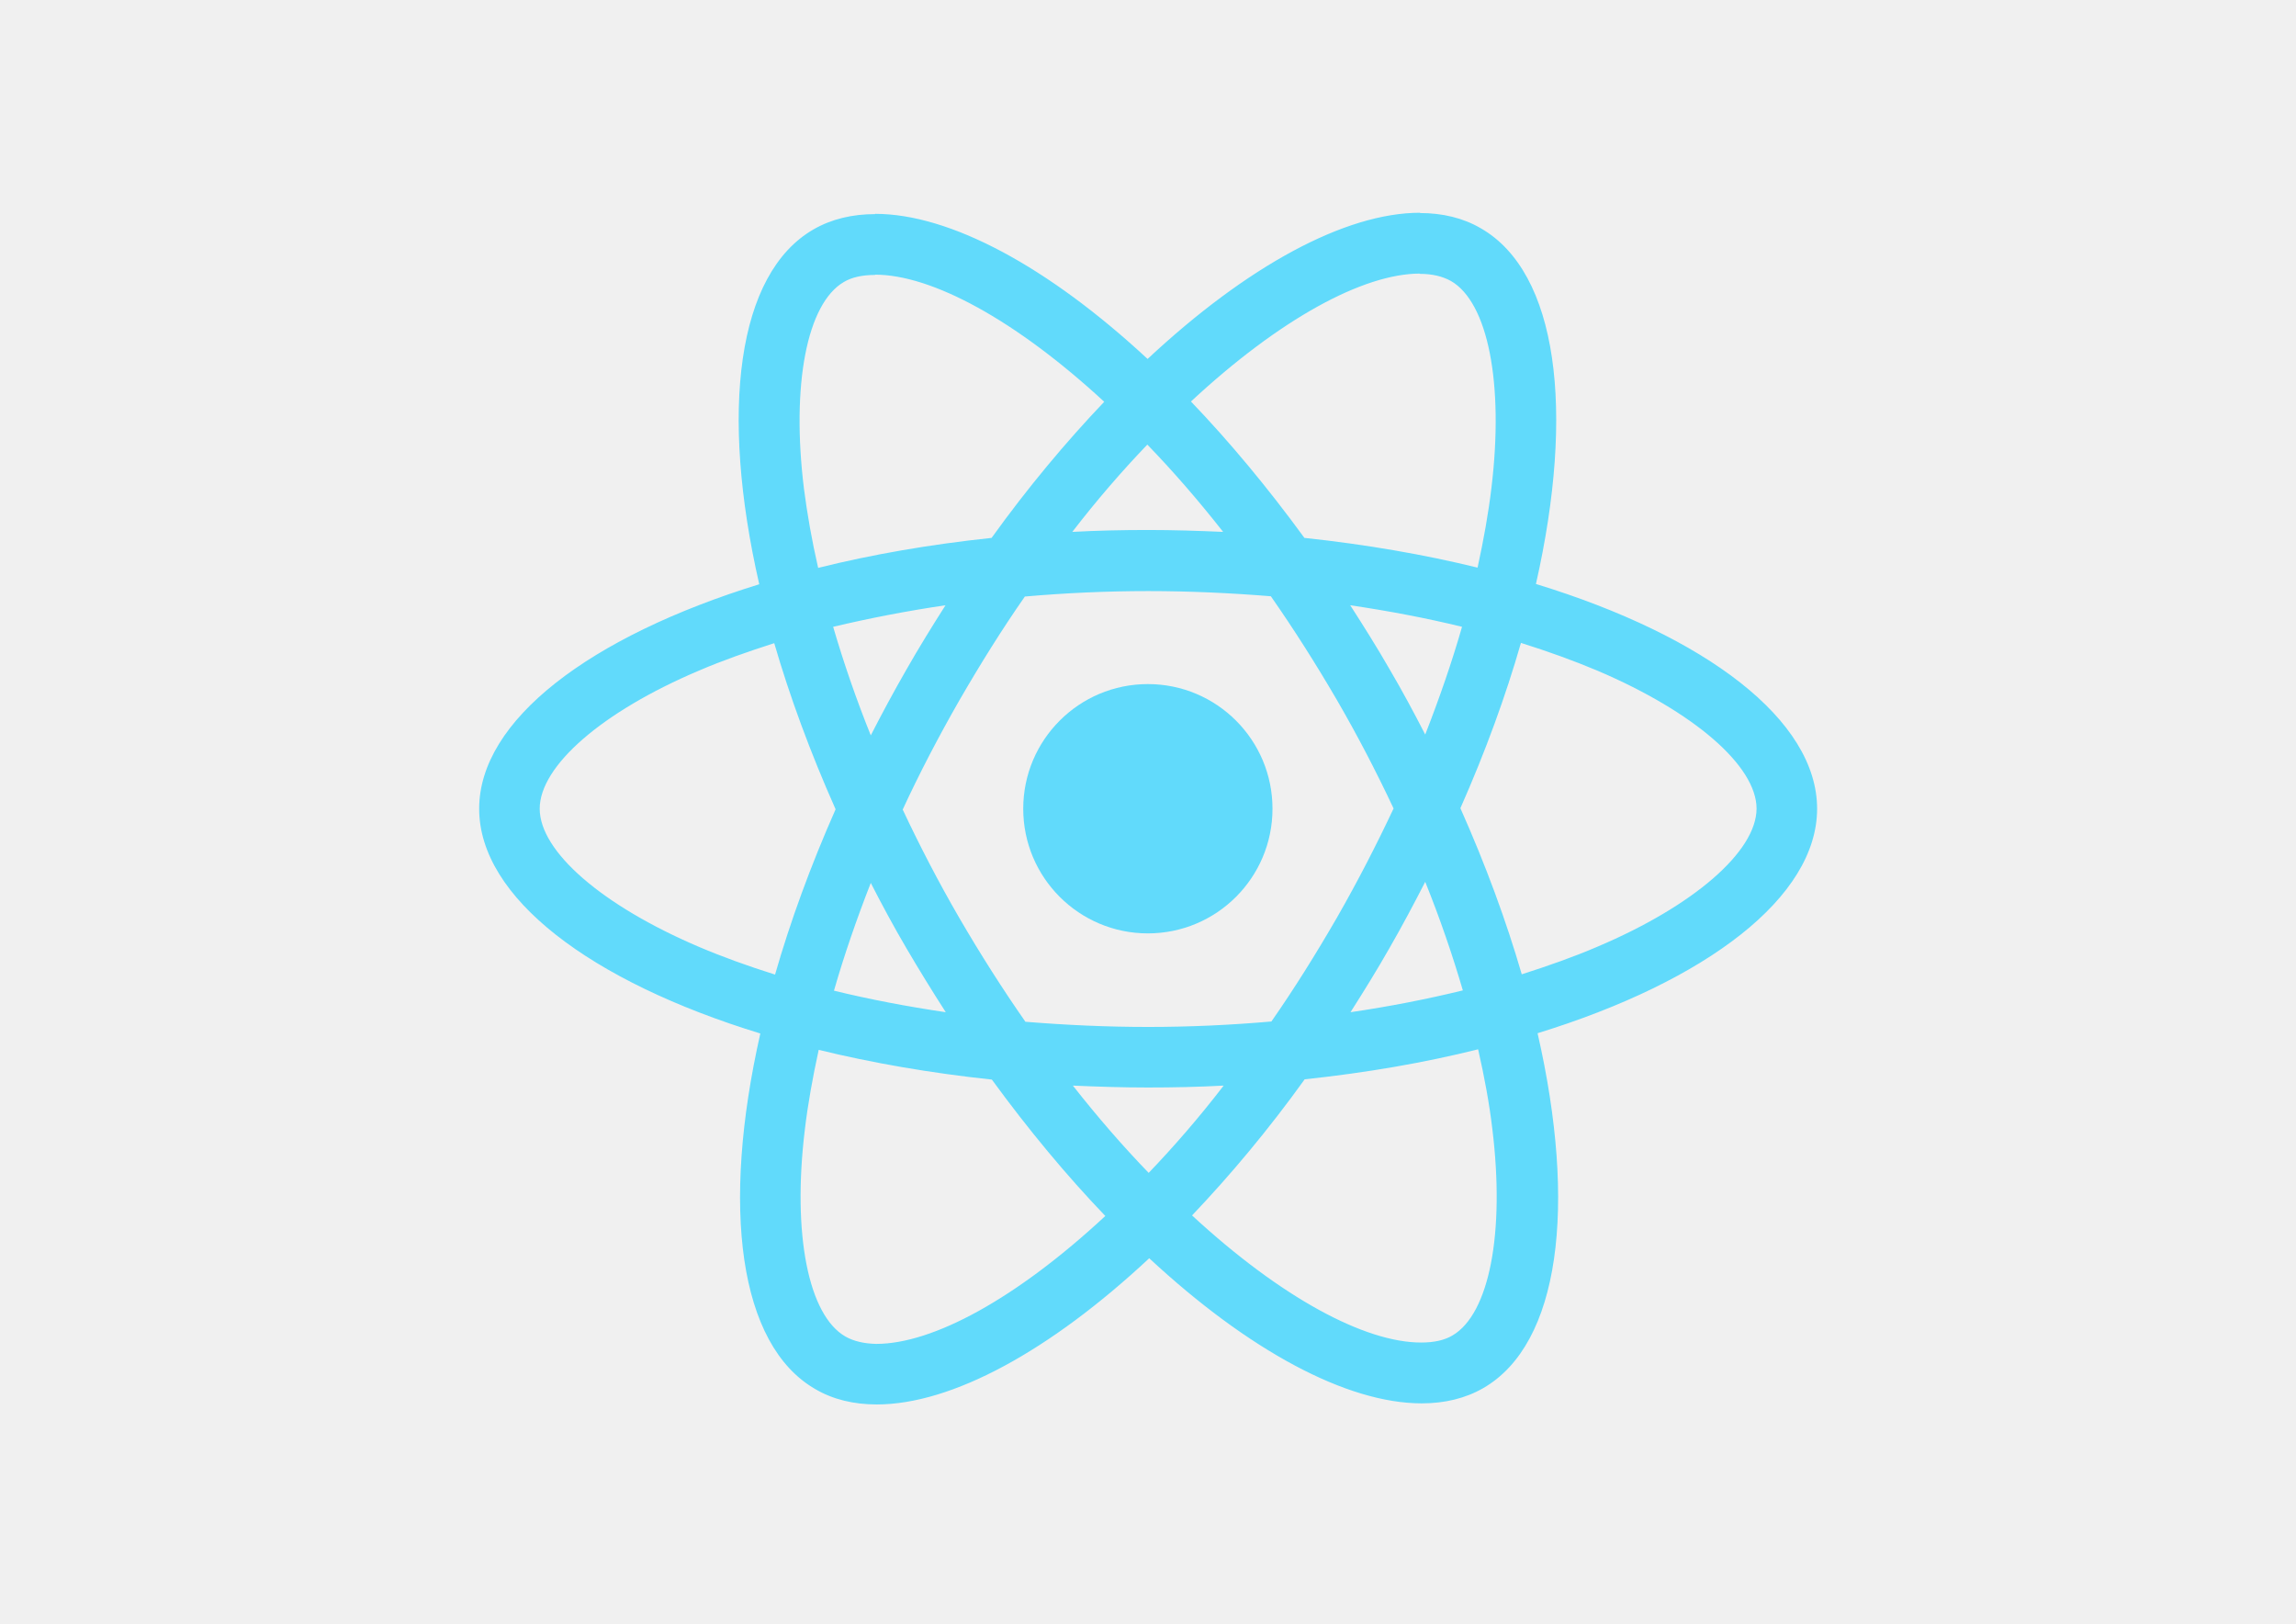
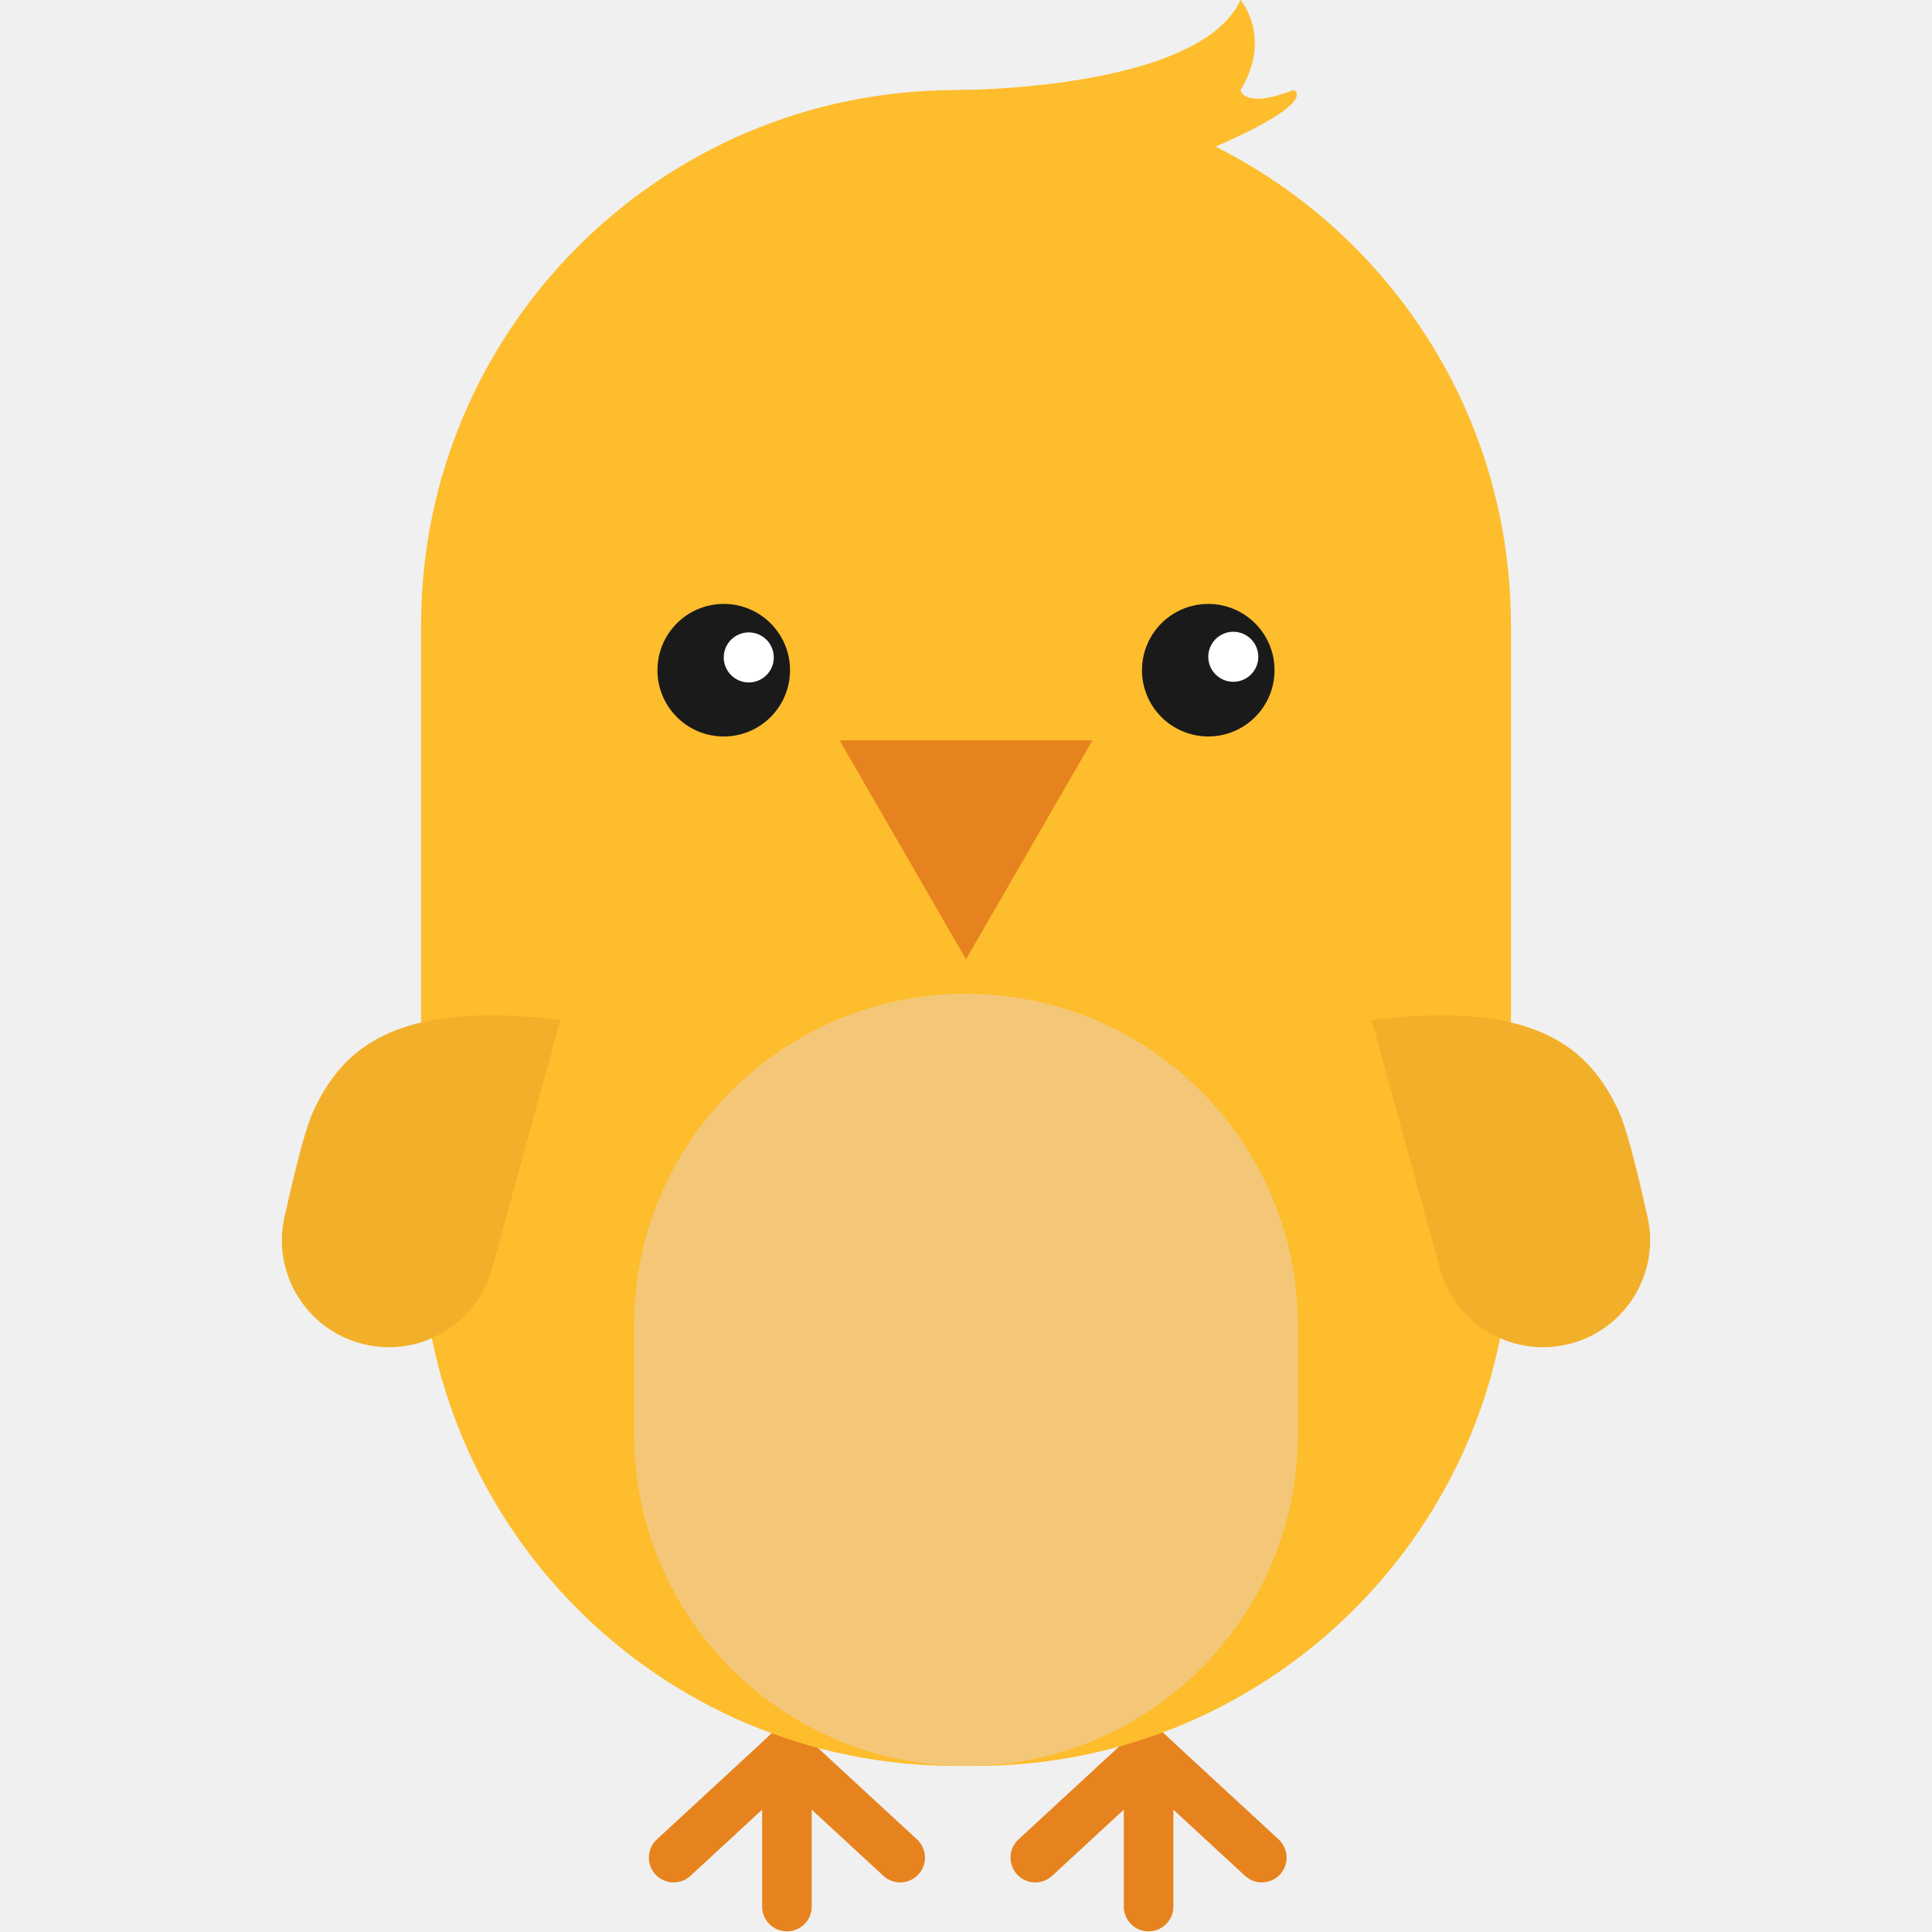
- <svg xmlns="http://www.w3.org/2000/svg" viewBox="0 0 841.9 595.3">
-   <g fill="#61DAFB">
-     <path d="M666.3 296.5c0-32.5-40.7-63.3-103.1-82.4 14.4-63.6 8-114.2-20.2-130.4-6.5-3.8-14.1-5.6-22.4-5.6v22.3c4.6 0 8.3.9 11.4 2.6 13.6 7.8 19.5 37.5 14.9 75.7-1.1 9.4-2.9 19.3-5.1 29.4-19.6-4.8-41-8.5-63.5-10.9-13.5-18.5-27.5-35.3-41.6-50 32.6-30.3 63.2-46.9 84-46.9V78c-27.5 0-63.5 19.6-99.9 53.6-36.4-33.8-72.4-53.2-99.9-53.2v22.3c20.7 0 51.4 16.5 84 46.6-14 14.7-28 31.4-41.3 49.9-22.6 2.4-44 6.1-63.6 11-2.3-10-4-19.7-5.2-29-4.7-38.2 1.1-67.9 14.6-75.8 3-1.8 6.9-2.6 11.5-2.6V78.5c-8.4 0-16 1.8-22.6 5.6-28.1 16.2-34.4 66.7-19.9 130.1-62.2 19.2-102.7 49.9-102.7 82.3 0 32.5 40.7 63.3 103.1 82.4-14.4 63.6-8 114.2 20.2 130.4 6.5 3.8 14.1 5.6 22.5 5.6 27.5 0 63.5-19.6 99.9-53.6 36.4 33.8 72.4 53.2 99.9 53.2 8.4 0 16-1.8 22.6-5.6 28.1-16.2 34.4-66.7 19.9-130.1 62-19.1 102.5-49.9 102.5-82.3zm-130.2-66.7c-3.7 12.9-8.3 26.2-13.5 39.5-4.1-8-8.4-16-13.1-24-4.6-8-9.5-15.8-14.4-23.4 14.2 2.1 27.9 4.7 41 7.9zm-45.8 106.5c-7.8 13.5-15.8 26.3-24.1 38.2-14.9 1.3-30 2-45.2 2-15.1 0-30.2-.7-45-1.9-8.3-11.9-16.4-24.6-24.2-38-7.6-13.1-14.5-26.4-20.8-39.8 6.2-13.4 13.2-26.8 20.7-39.9 7.8-13.5 15.8-26.3 24.1-38.2 14.9-1.3 30-2 45.2-2 15.1 0 30.2.7 45 1.9 8.3 11.9 16.4 24.6 24.2 38 7.6 13.1 14.5 26.4 20.8 39.8-6.3 13.4-13.2 26.8-20.7 39.9zm32.3-13c5.4 13.4 10 26.8 13.8 39.8-13.1 3.2-26.9 5.9-41.2 8 4.9-7.7 9.8-15.6 14.4-23.7 4.6-8 8.9-16.1 13-24.1zM421.2 430c-9.3-9.6-18.6-20.3-27.8-32 9 .4 18.2.7 27.5.7 9.4 0 18.7-.2 27.8-.7-9 11.7-18.3 22.4-27.5 32zm-74.4-58.9c-14.2-2.1-27.9-4.7-41-7.9 3.7-12.9 8.3-26.2 13.5-39.5 4.1 8 8.4 16 13.1 24 4.7 8 9.5 15.8 14.4 23.4zM420.7 163c9.3 9.6 18.6 20.3 27.8 32-9-.4-18.2-.7-27.5-.7-9.4 0-18.7.2-27.8.7 9-11.7 18.3-22.4 27.5-32zm-74 58.9c-4.9 7.7-9.8 15.6-14.4 23.7-4.6 8-8.9 16-13 24-5.4-13.4-10-26.8-13.8-39.8 13.1-3.1 26.9-5.8 41.2-7.9zm-90.5 125.2c-35.4-15.1-58.3-34.9-58.3-50.6 0-15.7 22.9-35.6 58.3-50.6 8.6-3.7 18-7 27.7-10.1 5.7 19.6 13.2 40 22.5 60.9-9.2 20.8-16.6 41.1-22.2 60.6-9.9-3.1-19.3-6.5-28-10.2zM310 490c-13.6-7.8-19.5-37.5-14.9-75.7 1.1-9.4 2.9-19.3 5.1-29.4 19.6 4.8 41 8.5 63.5 10.9 13.5 18.5 27.5 35.3 41.6 50-32.6 30.3-63.2 46.9-84 46.9-4.5-.1-8.3-1-11.3-2.7zm237.2-76.2c4.7 38.2-1.1 67.9-14.6 75.8-3 1.8-6.9 2.6-11.5 2.6-20.7 0-51.4-16.5-84-46.6 14-14.7 28-31.4 41.3-49.9 22.6-2.4 44-6.1 63.6-11 2.3 10.1 4.1 19.8 5.2 29.1zm38.5-66.7c-8.6 3.7-18 7-27.7 10.1-5.7-19.6-13.2-40-22.5-60.9 9.2-20.8 16.6-41.1 22.2-60.6 9.9 3.1 19.3 6.5 28.1 10.2 35.4 15.1 58.3 34.9 58.3 50.6-.1 15.7-23 35.6-58.4 50.6zM320.8 78.4z" />
-     <circle cx="420.9" cy="296.5" r="45.7" />
-     <path d="M520.5 78.1z" />
-   </g>
+ <svg xmlns="http://www.w3.org/2000/svg" t="1504751468742" class="icon" style="" viewBox="0 0 1024 1024" version="1.1" p-id="5720" width="200" height="200">
+   <defs>
+     <style type="text/css" />
+   </defs>
+   <path d="M621.912 1010.869a13.14 13.14 0 0 1-26.271 0v-81.709a13.14 13.14 0 0 1 26.271 0v81.709z" fill="#E7831E" p-id="5721" />
+   <path d="M677.714 974.932a13.131 13.131 0 1 1-17.818 19.298l-60.028-55.43a13.131 13.131 0 1 1 17.818-19.298l60.028 55.43z" fill="#E7831E" p-id="5722" />
+   <path d="M539.821 974.932a13.131 13.131 0 1 0 17.827 19.298l60.028-55.43a13.131 13.131 0 1 0-17.818-19.298l-60.037 55.43z" fill="#E7831E" p-id="5723" />
+   <path d="M430.228 1010.869a13.14 13.14 0 0 1-26.271 0v-81.709a13.131 13.131 0 1 1 26.271 0v81.709z" fill="#E7831E" p-id="5724" />
+   <path d="M486.039 974.932a13.131 13.131 0 1 1-17.827 19.298l-60.028-55.43a13.131 13.131 0 1 1 17.818-19.298l60.037 55.43z" fill="#E7831E" p-id="5725" />
+   <path d="M348.138 974.932a13.131 13.131 0 1 0 17.827 19.298l60.028-55.43a13.131 13.131 0 1 0-17.818-19.298l-60.037 55.43z" fill="#E7831E" p-id="5726" />
+   <path d="M800.818 652.453c0 156.597-126.941 283.529-283.529 283.529H506.719c-156.588 0-283.529-126.932-283.529-283.529v-321.185c0-156.597 126.941-283.529 283.529-283.529h10.57c156.588 0 283.529 126.932 283.529 283.529v321.185z" fill="#FDBD2C" p-id="5727" />
+   <path d="M506.719 47.739S635.326 48.235 657.503 0c0 0 17.065 19.67 0 47.739 0 0 1.497 10.322 28.087 0 0 0 14.779 5.387-41.351 30.019" fill="#FDBD2C" p-id="5728" />
+   <path d="M687.939 760.043c0 97.162-78.768 175.93-175.93 175.93-97.171 0-175.93-78.777-175.93-175.93v-57.379c0-97.171 78.768-175.939 175.93-175.939 97.171 0 175.93 78.777 175.93 175.939v57.379z" fill="#F4C778" p-id="5729" />
+   <path d="M727.012 540.628l36.185 131.726a56.706 56.706 0 0 0 69.722 39.667 56.706 56.706 0 0 0 39.659-69.713s-8.789-41.005-14.708-53.569c-14.841-31.534-41.581-59.213-130.857-48.111zM296.988 540.628l-36.177 131.726a56.706 56.706 0 0 1-69.713 39.667 56.715 56.715 0 0 1-39.676-69.713s8.807-41.005 14.717-53.569c14.841-31.534 41.581-59.213 130.849-48.111z" fill="#F2B02A" p-id="5730" />
+   <path d="M383.597 355.217m-35.131 0a35.131 35.131 0 1 0 70.262 0 35.131 35.131 0 1 0-70.262 0Z" fill="#1A1A1A" p-id="5731" />
+   <path d="M383.597 348.448a13.264 13.264 0 1 1 26.528 0 13.255 13.255 0 1 1-26.528 0z" fill="#FFFFFF" p-id="5732" />
+   <path d="M640.403 355.217m-35.122 0a35.122 35.122 0 1 0 70.244 0 35.122 35.122 0 1 0-70.244 0Z" fill="#1A1A1A" p-id="5733" />
+   <path d="M640.412 348.448a13.264 13.264 0 1 1 26.519 0 13.264 13.264 0 0 1-26.519 0z" fill="#FFFFFF" p-id="5734" />
+   <path d="M512 508.456l-33.501-58.026-33.501-58.026h134.012l-33.501 58.026z" fill="#E7831E" p-id="5735" />
</svg>
